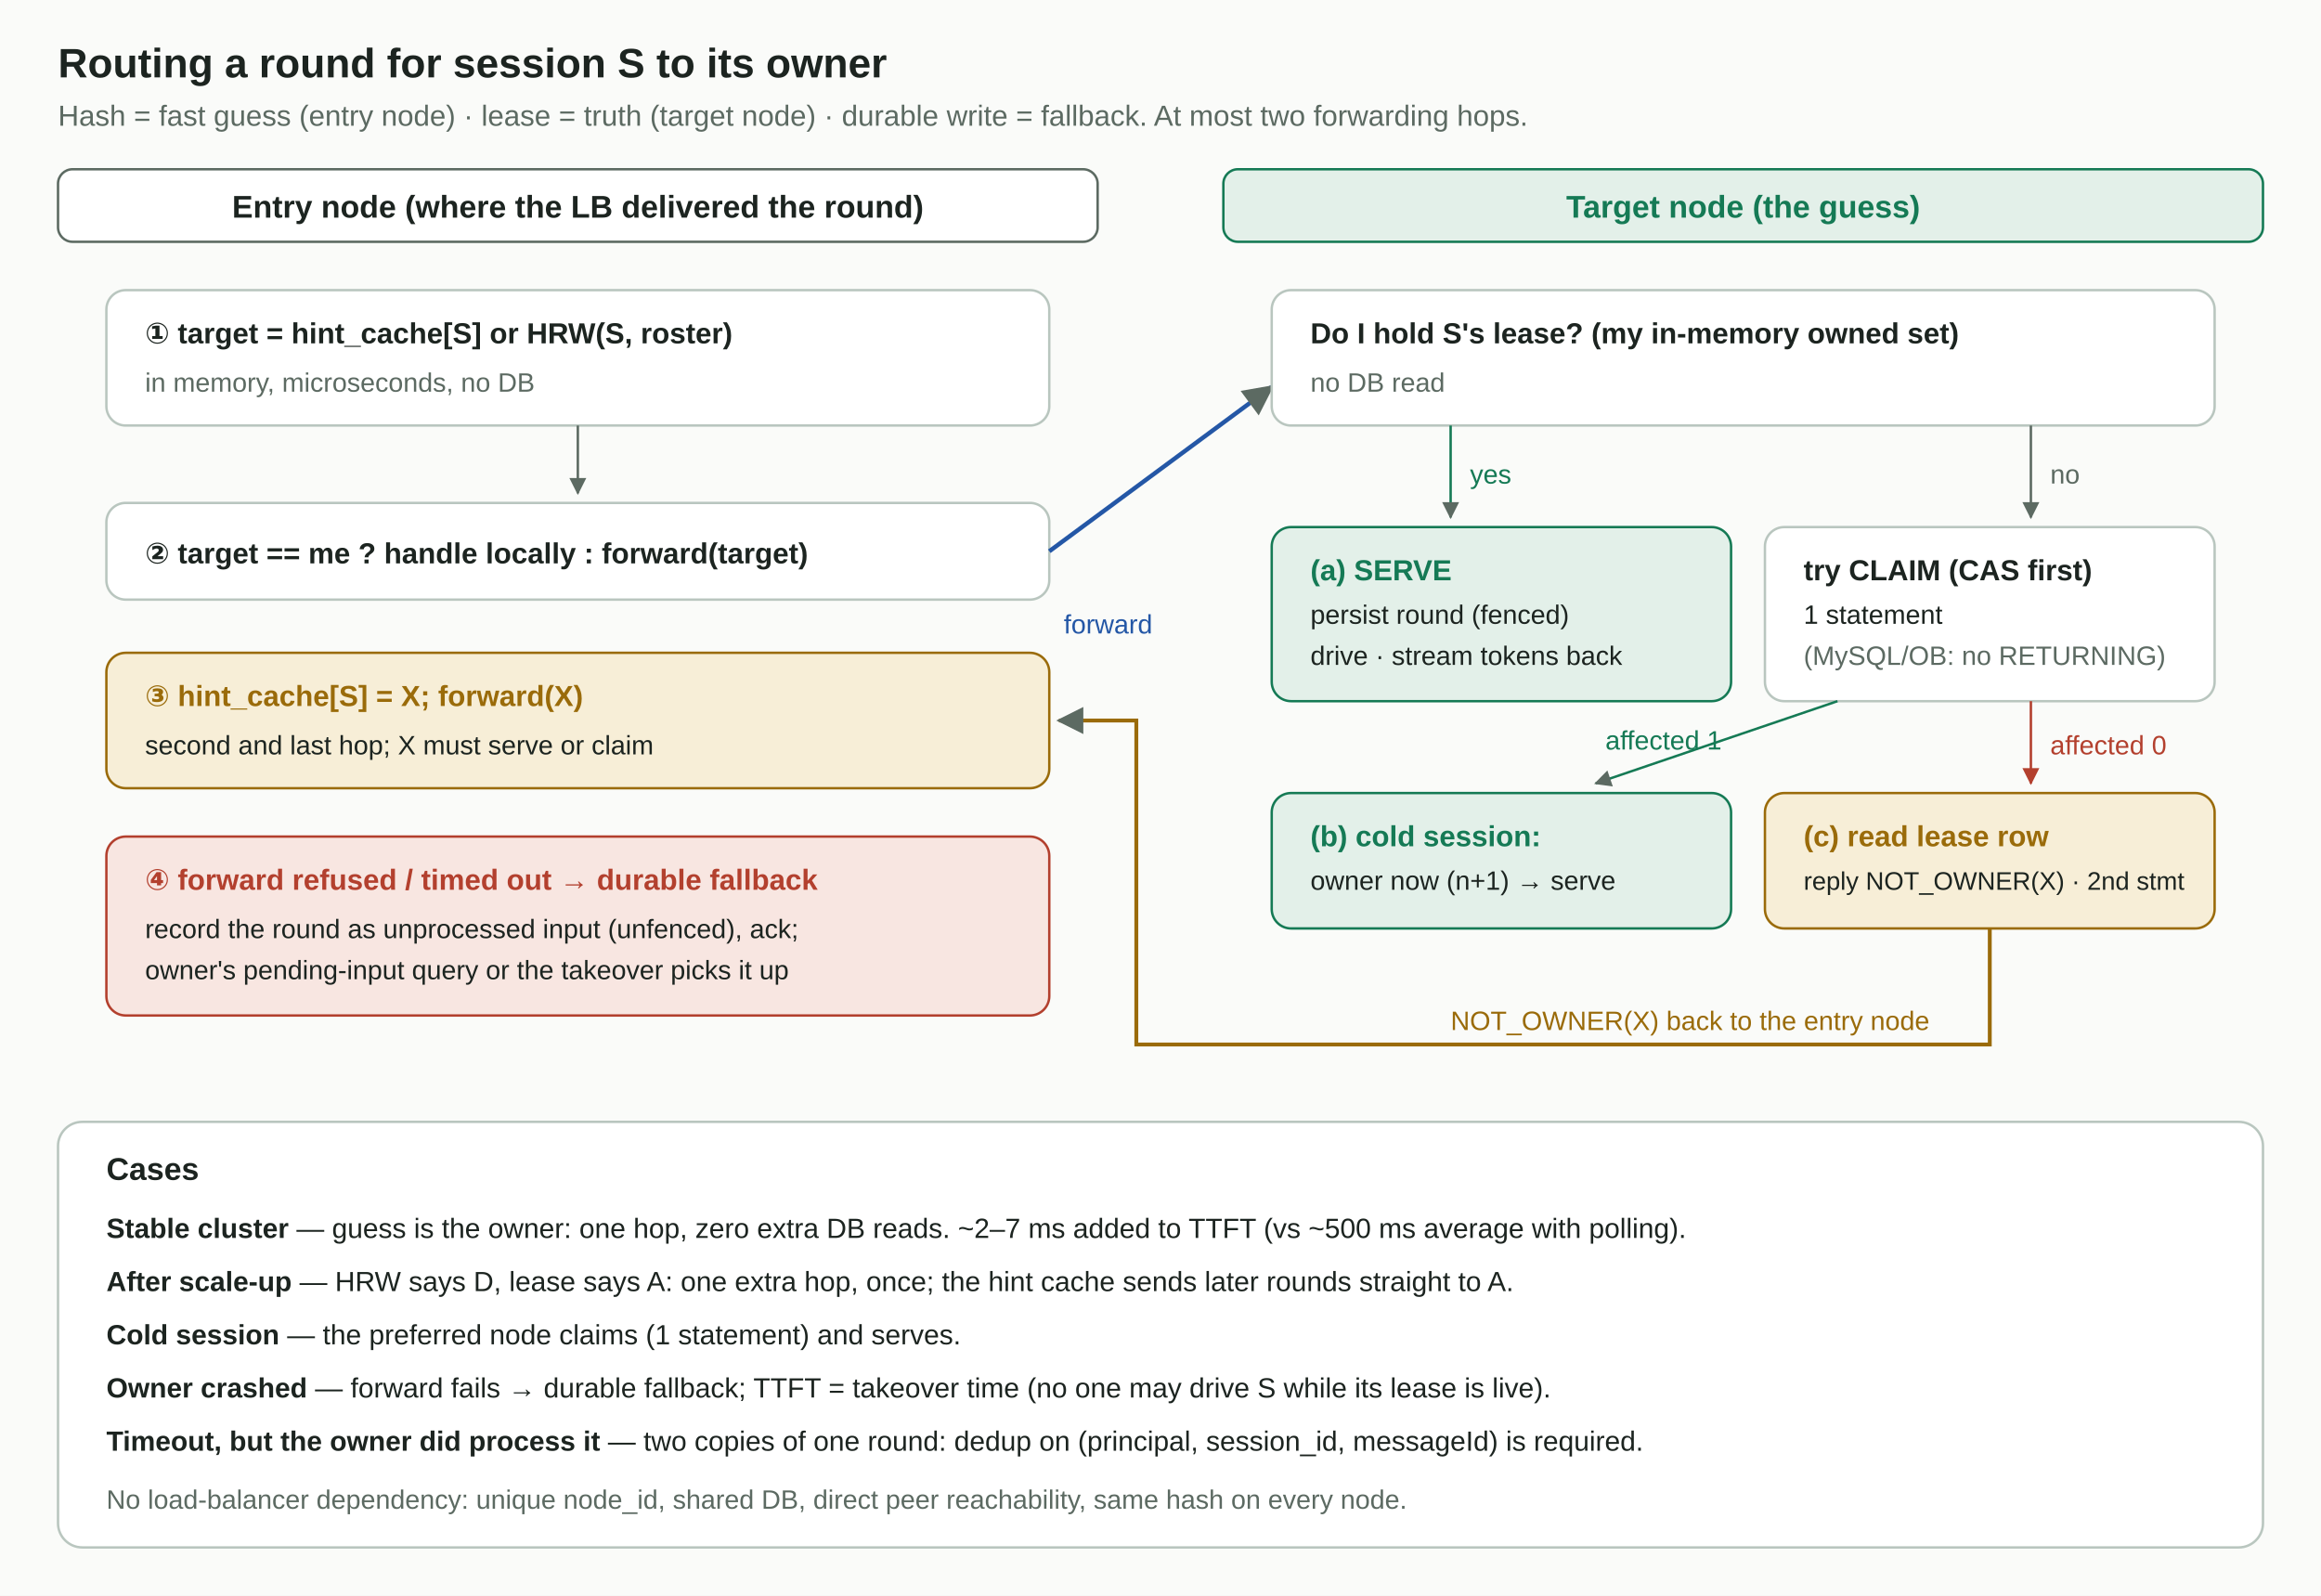
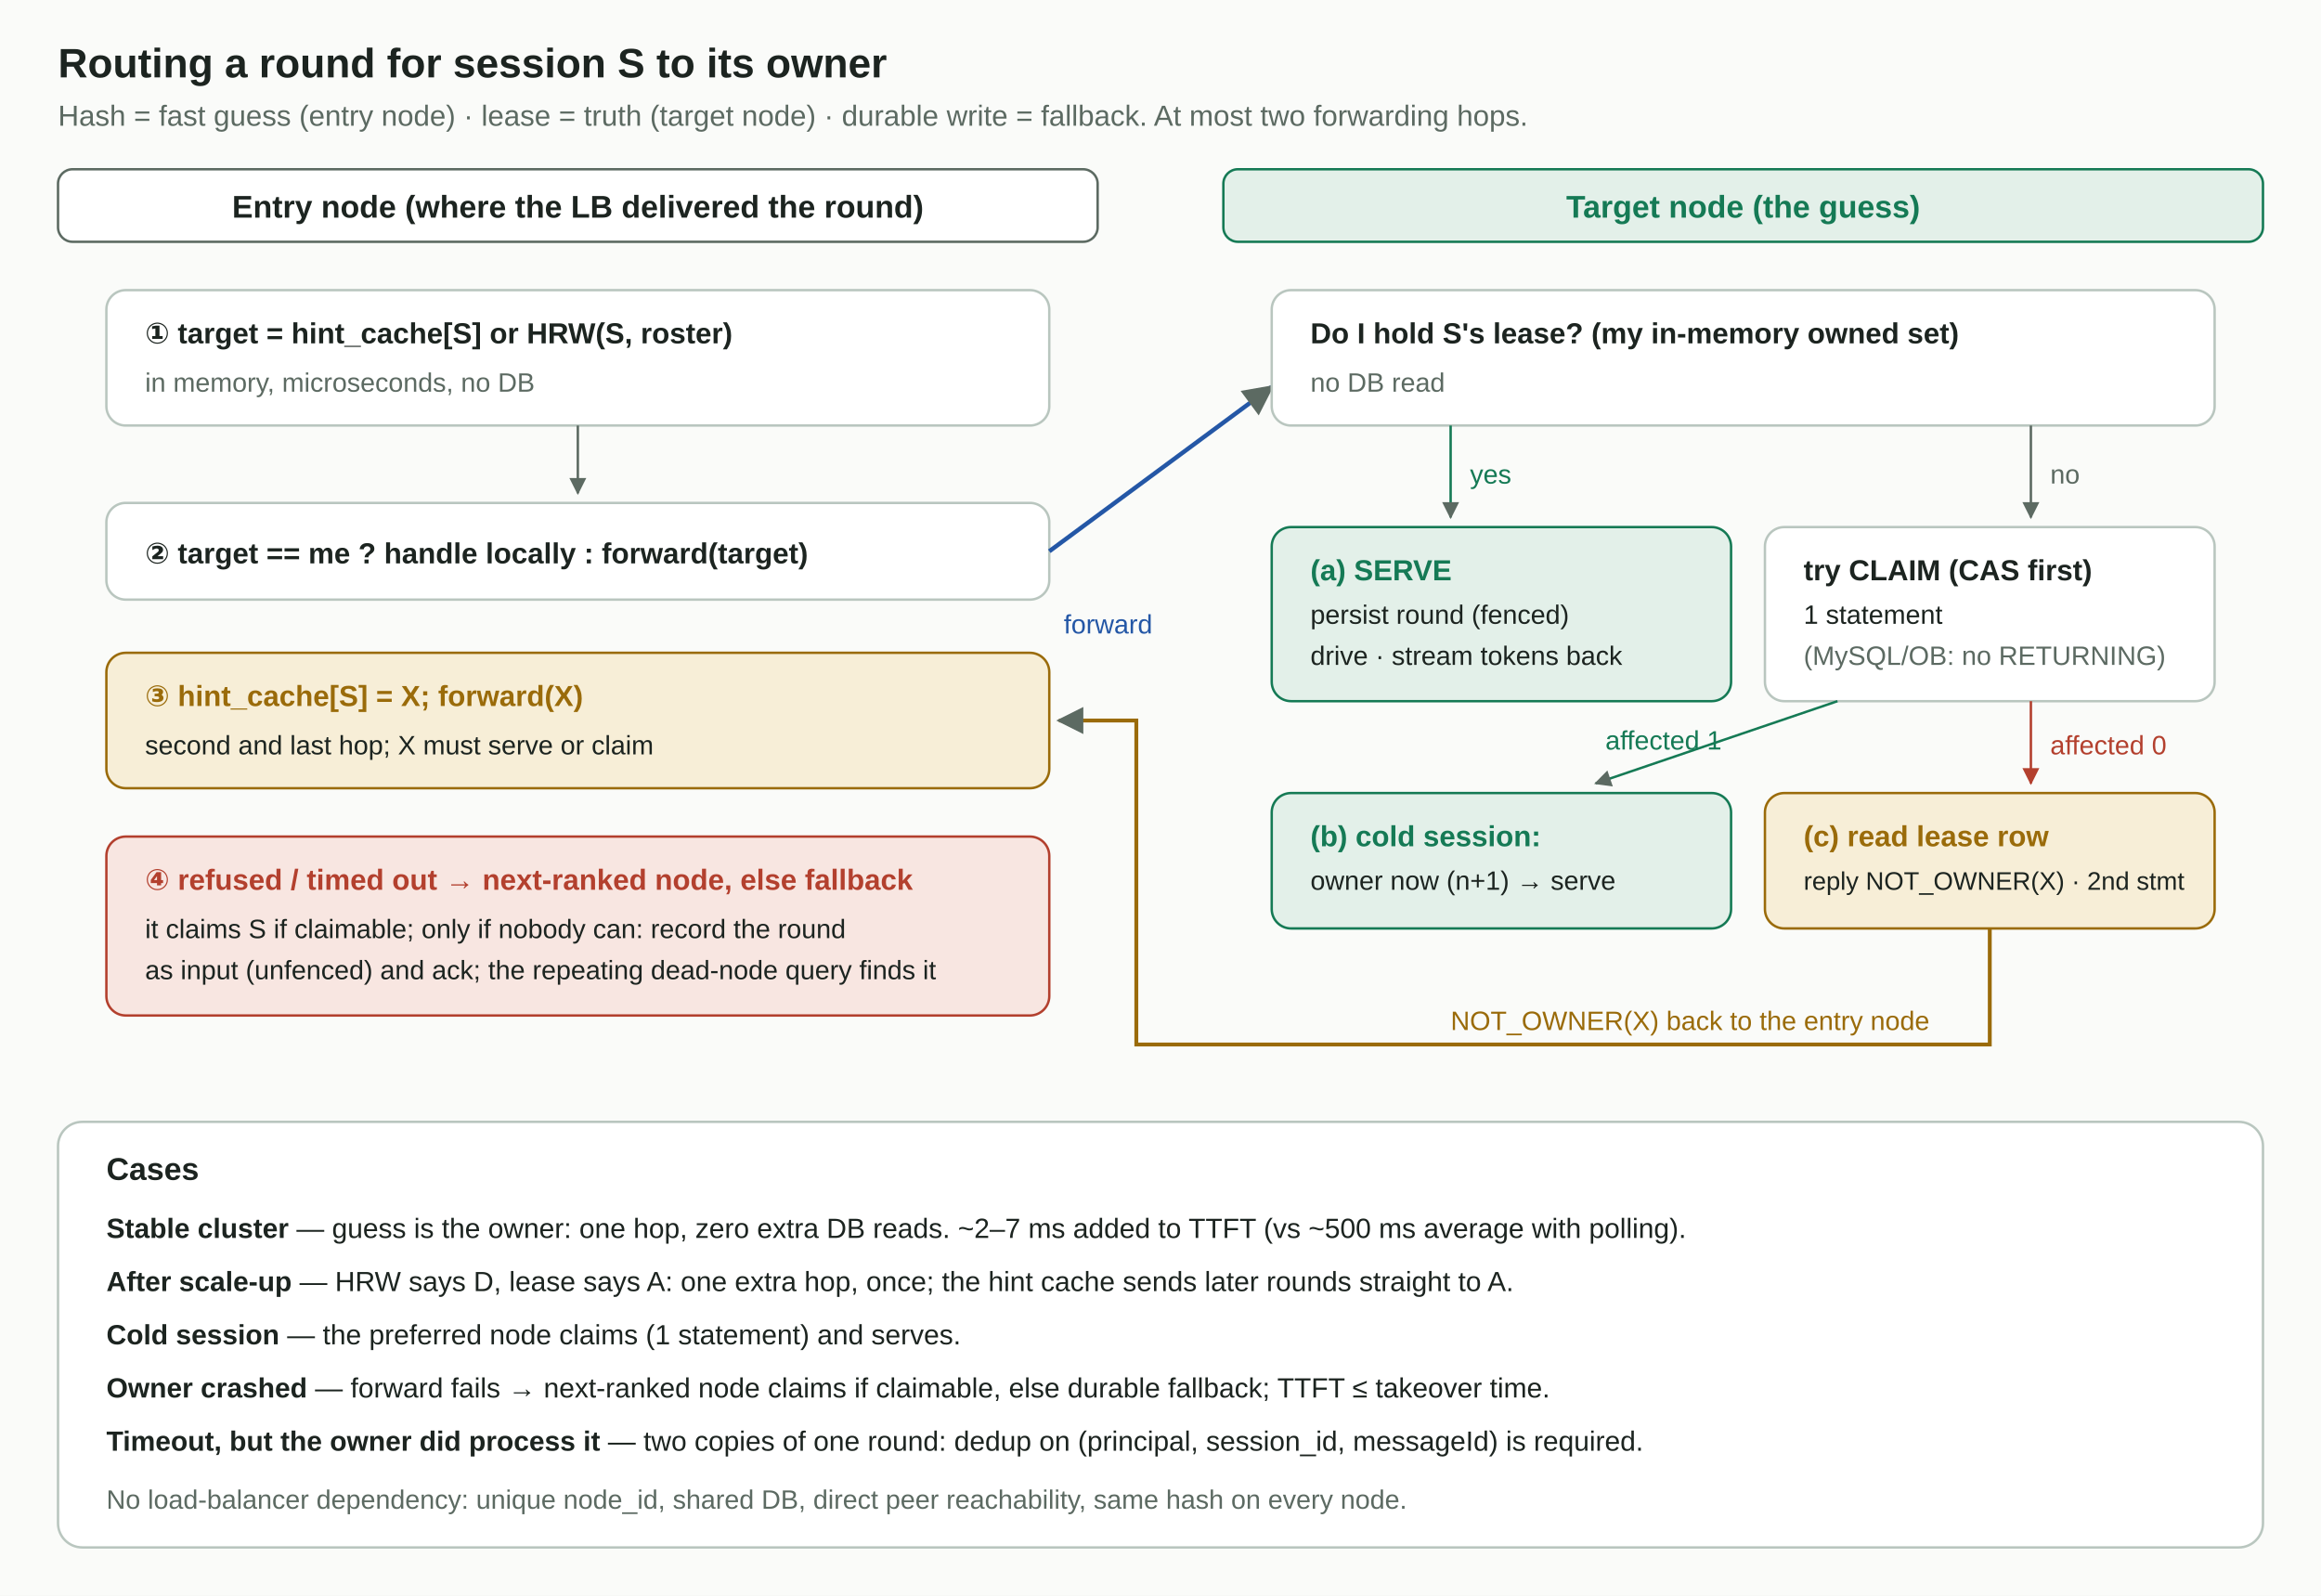
<svg xmlns="http://www.w3.org/2000/svg" viewBox="0 0 960 660" font-family="Arial, Helvetica, sans-serif">
  <defs>
    <marker id="ar" viewBox="0 0 10 10" refX="9" refY="5" markerWidth="7" markerHeight="7" orient="auto-start-reverse">
      <path d="M0 0L10 5L0 10z" fill="#5c6a62" />
    </marker>
    <marker id="ab" viewBox="0 0 10 10" refX="9" refY="5" markerWidth="7" markerHeight="7" orient="auto-start-reverse">
      <path d="M0 0L10 5L0 10z" fill="#b3402e" />
    </marker>
  </defs>
  <rect x="0" y="0" width="960" height="660" fill="#fafbf9" />
  <text x="24" y="32" font-size="17" font-weight="bold" fill="#1c2420">Routing a round for session S to its owner</text>
  <text x="24" y="52" font-size="12" fill="#5c6a62">Hash = fast guess (entry node) · lease = truth (target node) · durable write = fallback. At most two forwarding hops.</text>
  <rect x="24" y="70" width="430" height="30" rx="6" fill="#ffffff" stroke="#5c6a62" />
  <text x="239" y="90" font-size="13" font-weight="bold" text-anchor="middle" fill="#1c2420">Entry node (where the LB delivered the round)</text>
  <rect x="506" y="70" width="430" height="30" rx="6" fill="#e3f0e9" stroke="#157a55" />
  <text x="721" y="90" font-size="13" font-weight="bold" text-anchor="middle" fill="#157a55">Target node (the guess)</text>
  <rect x="44" y="120" width="390" height="56" rx="8" fill="#ffffff" stroke="#b9c6bf" />
  <text x="60" y="142" font-size="12" font-weight="bold" fill="#1c2420">① target = hint_cache[S] or HRW(S, roster)</text>
  <text x="60" y="162" font-size="11" fill="#5c6a62">in memory, microseconds, no DB</text>
  <line x1="239" y1="176" x2="239" y2="204" stroke="#5c6a62" marker-end="url(#ar)" />
  <rect x="44" y="208" width="390" height="40" rx="8" fill="#ffffff" stroke="#b9c6bf" />
  <text x="60" y="233" font-size="12" font-weight="bold" fill="#1c2420">② target == me ? handle locally : forward(target)</text>
  <line x1="434" y1="228" x2="526" y2="160" stroke="#2457a6" stroke-width="1.8" marker-end="url(#ar)" />
  <text x="440" y="262" font-size="11" fill="#2457a6">forward</text>
  <rect x="526" y="120" width="390" height="56" rx="8" fill="#ffffff" stroke="#b9c6bf" />
  <text x="542" y="142" font-size="12" font-weight="bold" fill="#1c2420">Do I hold S's lease? (my in-memory owned set)</text>
  <text x="542" y="162" font-size="11" fill="#5c6a62">no DB read</text>
  <line x1="600" y1="176" x2="600" y2="214" stroke="#157a55" marker-end="url(#ar)" />
  <text x="608" y="200" font-size="11" fill="#157a55">yes</text>
  <rect x="526" y="218" width="190" height="72" rx="8" fill="#e3f0e9" stroke="#157a55" />
  <text x="542" y="240" font-size="12" font-weight="bold" fill="#157a55">(a) SERVE</text>
  <text x="542" y="258" font-size="11" fill="#1c2420">persist round (fenced)</text>
  <text x="542" y="275" font-size="11" fill="#1c2420">drive · stream tokens back</text>
  <line x1="840" y1="176" x2="840" y2="214" stroke="#5c6a62" marker-end="url(#ar)" />
  <text x="848" y="200" font-size="11" fill="#5c6a62">no</text>
  <rect x="730" y="218" width="186" height="72" rx="8" fill="#ffffff" stroke="#b9c6bf" />
  <text x="746" y="240" font-size="12" font-weight="bold" fill="#1c2420">try CLAIM (CAS first)</text>
  <text x="746" y="258" font-size="11" fill="#1c2420">1 statement</text>
  <text x="746" y="275" font-size="11" fill="#5c6a62">(MySQL/OB: no RETURNING)</text>
  <line x1="760" y1="290" x2="660" y2="324" stroke="#157a55" marker-end="url(#ar)" />
  <text x="664" y="310" font-size="11" fill="#157a55">affected 1</text>
  <rect x="526" y="328" width="190" height="56" rx="8" fill="#e3f0e9" stroke="#157a55" />
  <text x="542" y="350" font-size="12" font-weight="bold" fill="#157a55">(b) cold session:</text>
  <text x="542" y="368" font-size="11" fill="#1c2420">owner now (n+1) → serve</text>
  <line x1="840" y1="290" x2="840" y2="324" stroke="#b3402e" marker-end="url(#ab)" />
  <text x="848" y="312" font-size="11" fill="#b3402e">affected 0</text>
  <rect x="730" y="328" width="186" height="56" rx="8" fill="#f7eed7" stroke="#9a6b0a" />
  <text x="746" y="350" font-size="12" font-weight="bold" fill="#9a6b0a">(c) read lease row</text>
  <text x="746" y="368" font-size="10.5" fill="#1c2420">reply NOT_OWNER(X) · 2nd stmt</text>
  <polyline points="823,384 823,432 470,432 470,298 438,298" fill="none" stroke="#9a6b0a" stroke-width="1.6" marker-end="url(#ar)" />
  <text x="600" y="426" font-size="11" fill="#9a6b0a">NOT_OWNER(X) back to the entry node</text>
  <rect x="44" y="270" width="390" height="56" rx="8" fill="#f7eed7" stroke="#9a6b0a" />
  <text x="60" y="292" font-size="12" font-weight="bold" fill="#9a6b0a">③ hint_cache[S] = X; forward(X)</text>
  <text x="60" y="312" font-size="11" fill="#1c2420">second and last hop; X must serve or claim</text>
  <rect x="44" y="346" width="390" height="74" rx="8" fill="#f8e6e1" stroke="#b3402e" />
-   <text x="60" y="368" font-size="12" font-weight="bold" fill="#b3402e">④ forward refused / timed out → durable fallback</text>
-   <text x="60" y="388" font-size="11" fill="#1c2420">record the round as unprocessed input (unfenced), ack;</text>
-   <text x="60" y="405" font-size="11" fill="#1c2420">owner's pending-input query or the takeover picks it up</text>
+   <text x="60" y="368" font-size="12" font-weight="bold" fill="#b3402e">④ refused / timed out → next-ranked node, else fallback</text>
+   <text x="60" y="388" font-size="11" fill="#1c2420">it claims S if claimable; only if nobody can: record the round</text>
+   <text x="60" y="405" font-size="11" fill="#1c2420">as input (unfenced) and ack; the repeating dead-node query finds it</text>
  <rect x="24" y="464" width="912" height="176" rx="10" fill="#ffffff" stroke="#b9c6bf" />
  <text x="44" y="488" font-size="13" font-weight="bold" fill="#1c2420">Cases</text>
  <text x="44" y="512" font-size="11.5" fill="#1c2420">
    <tspan font-weight="bold">Stable cluster</tspan> — guess is the owner: one hop, zero extra DB reads. ~2–7 ms added to TTFT (vs ~500 ms average with polling).</text>
  <text x="44" y="534" font-size="11.5" fill="#1c2420">
    <tspan font-weight="bold">After scale-up</tspan> — HRW says D, lease says A: one extra hop, once; the hint cache sends later rounds straight to A.</text>
  <text x="44" y="556" font-size="11.5" fill="#1c2420">
    <tspan font-weight="bold">Cold session</tspan> — the preferred node claims (1 statement) and serves.</text>
  <text x="44" y="578" font-size="11.5" fill="#1c2420">
-     <tspan font-weight="bold">Owner crashed</tspan> — forward fails → durable fallback; TTFT = takeover time (no one may drive S while its lease is live).</text>
+     <tspan font-weight="bold">Owner crashed</tspan> — forward fails → next-ranked node claims if claimable, else durable fallback; TTFT ≤ takeover time.</text>
  <text x="44" y="600" font-size="11.5" fill="#1c2420">
    <tspan font-weight="bold">Timeout, but the owner did process it</tspan> — two copies of one round: dedup on (principal, session_id, messageId) is required.</text>
  <text x="44" y="624" font-size="11" fill="#5c6a62">No load-balancer dependency: unique node_id, shared DB, direct peer reachability, same hash on every node.</text>
</svg>
